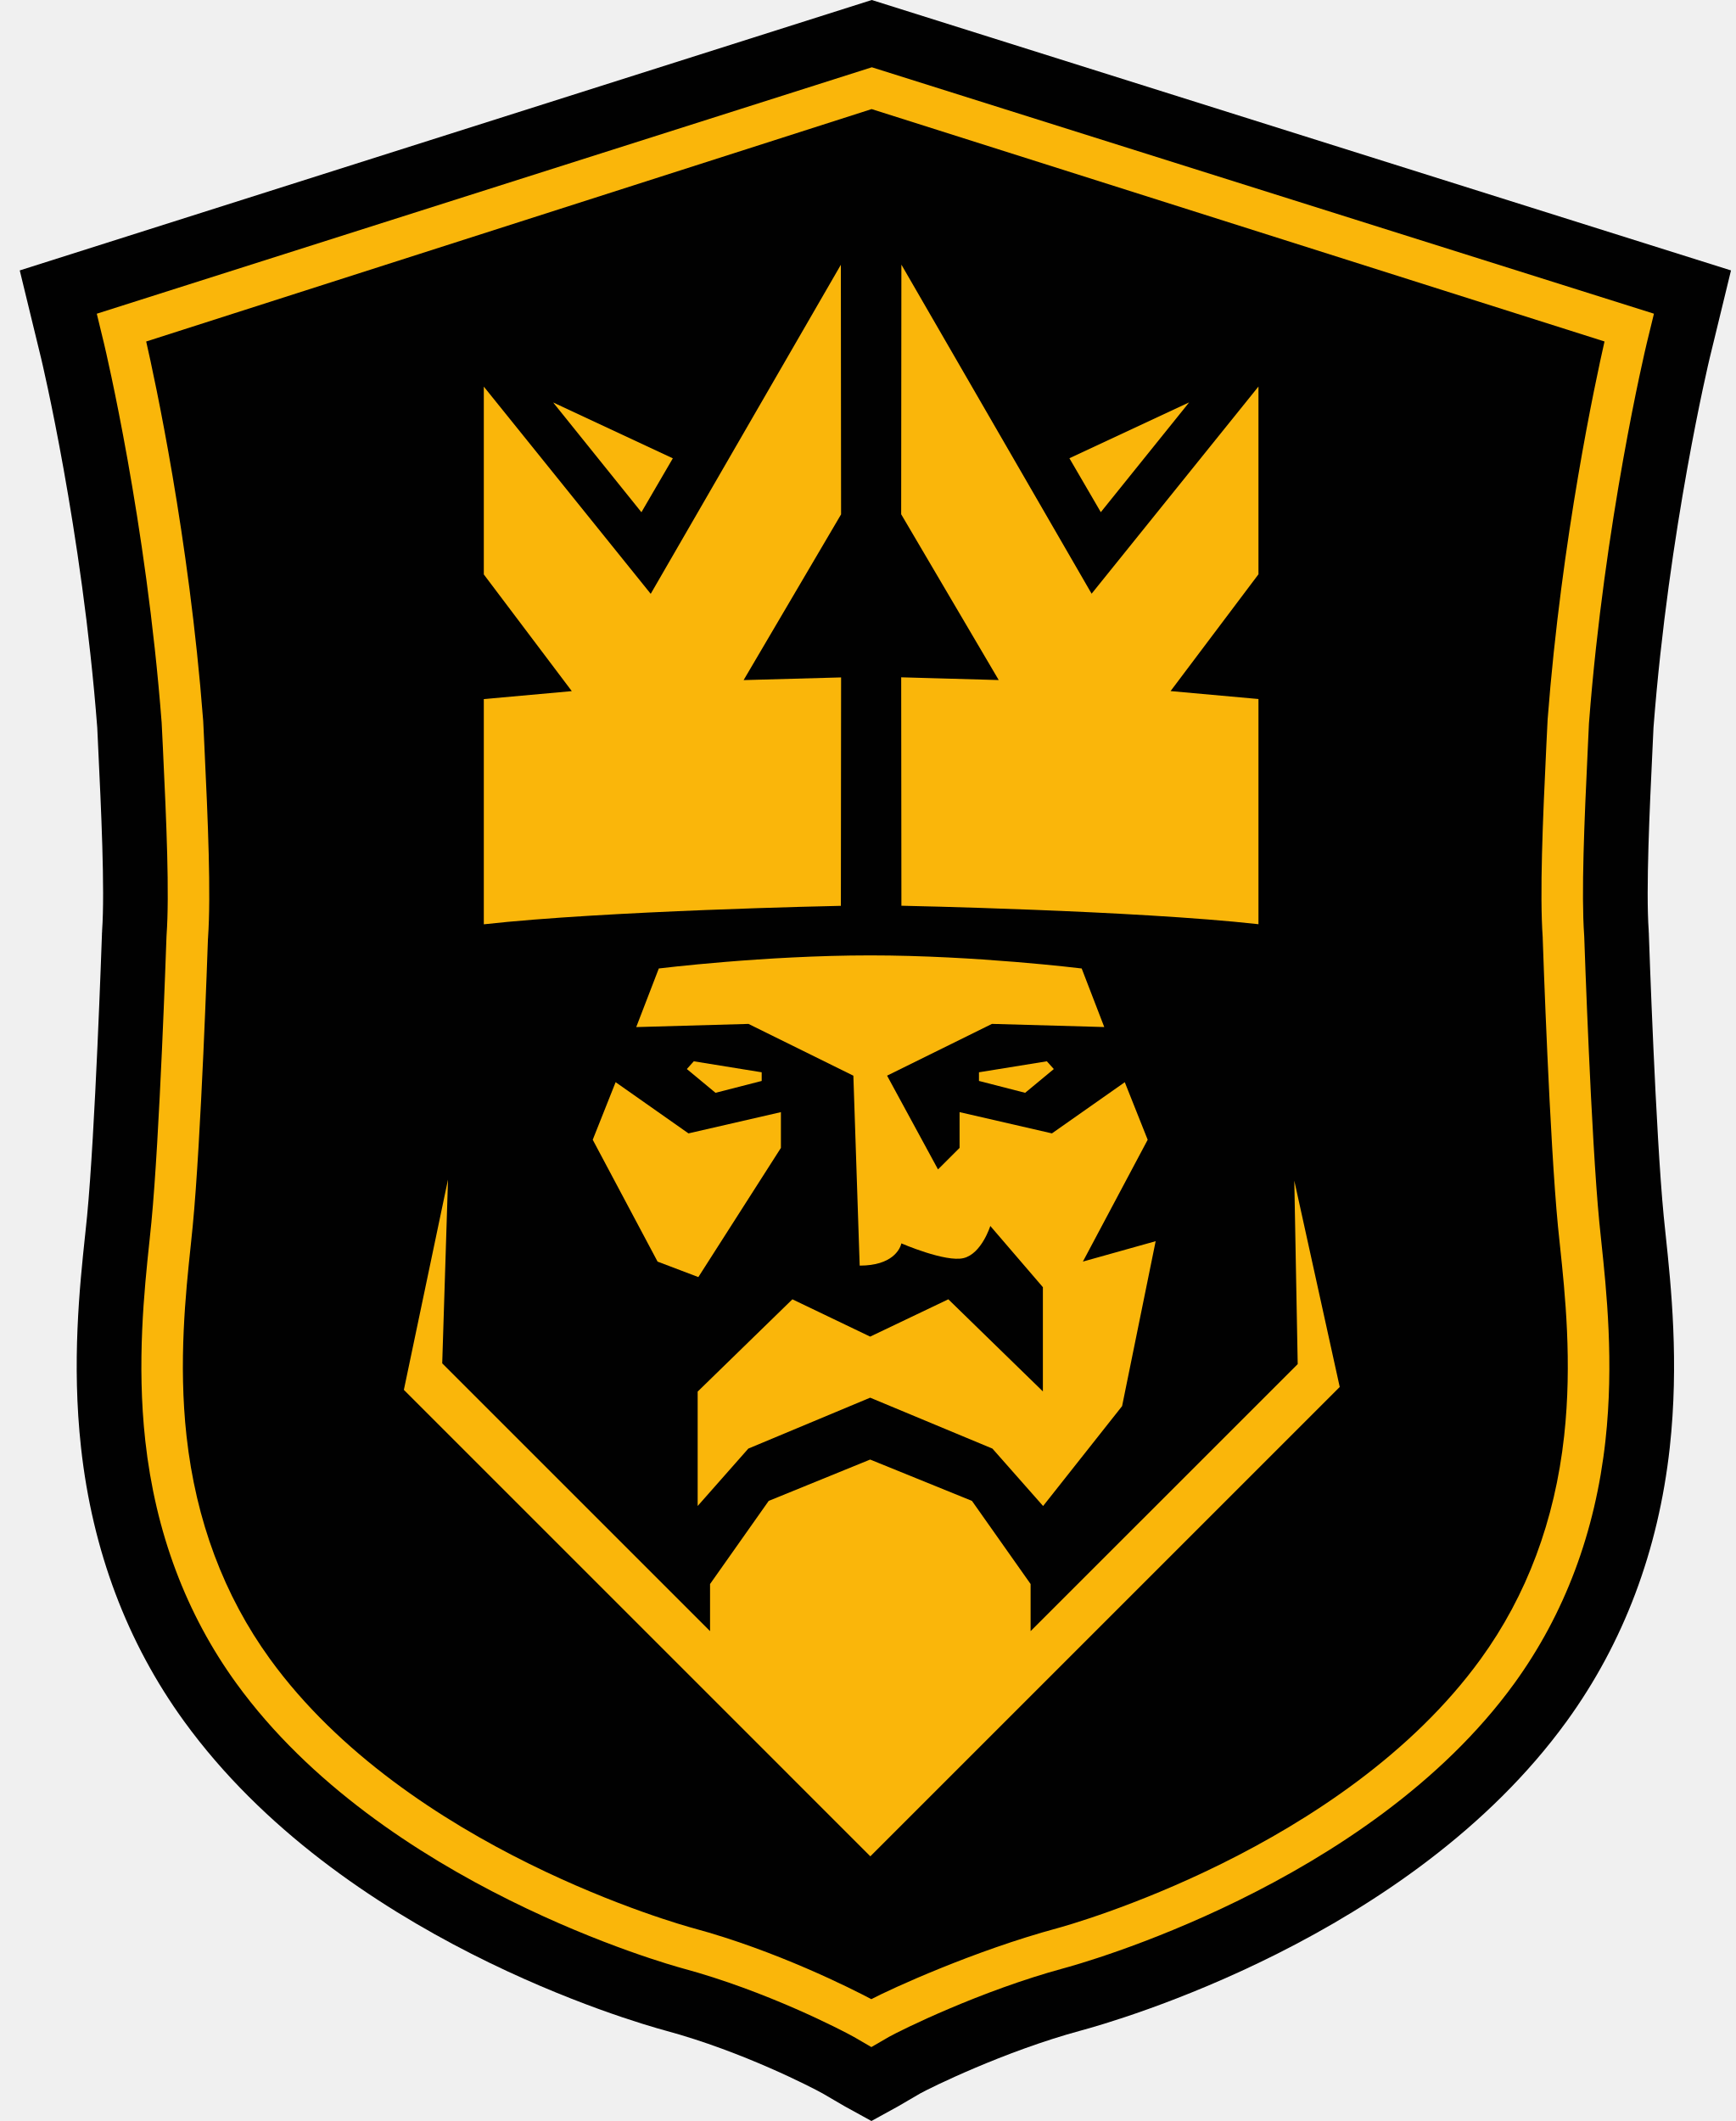
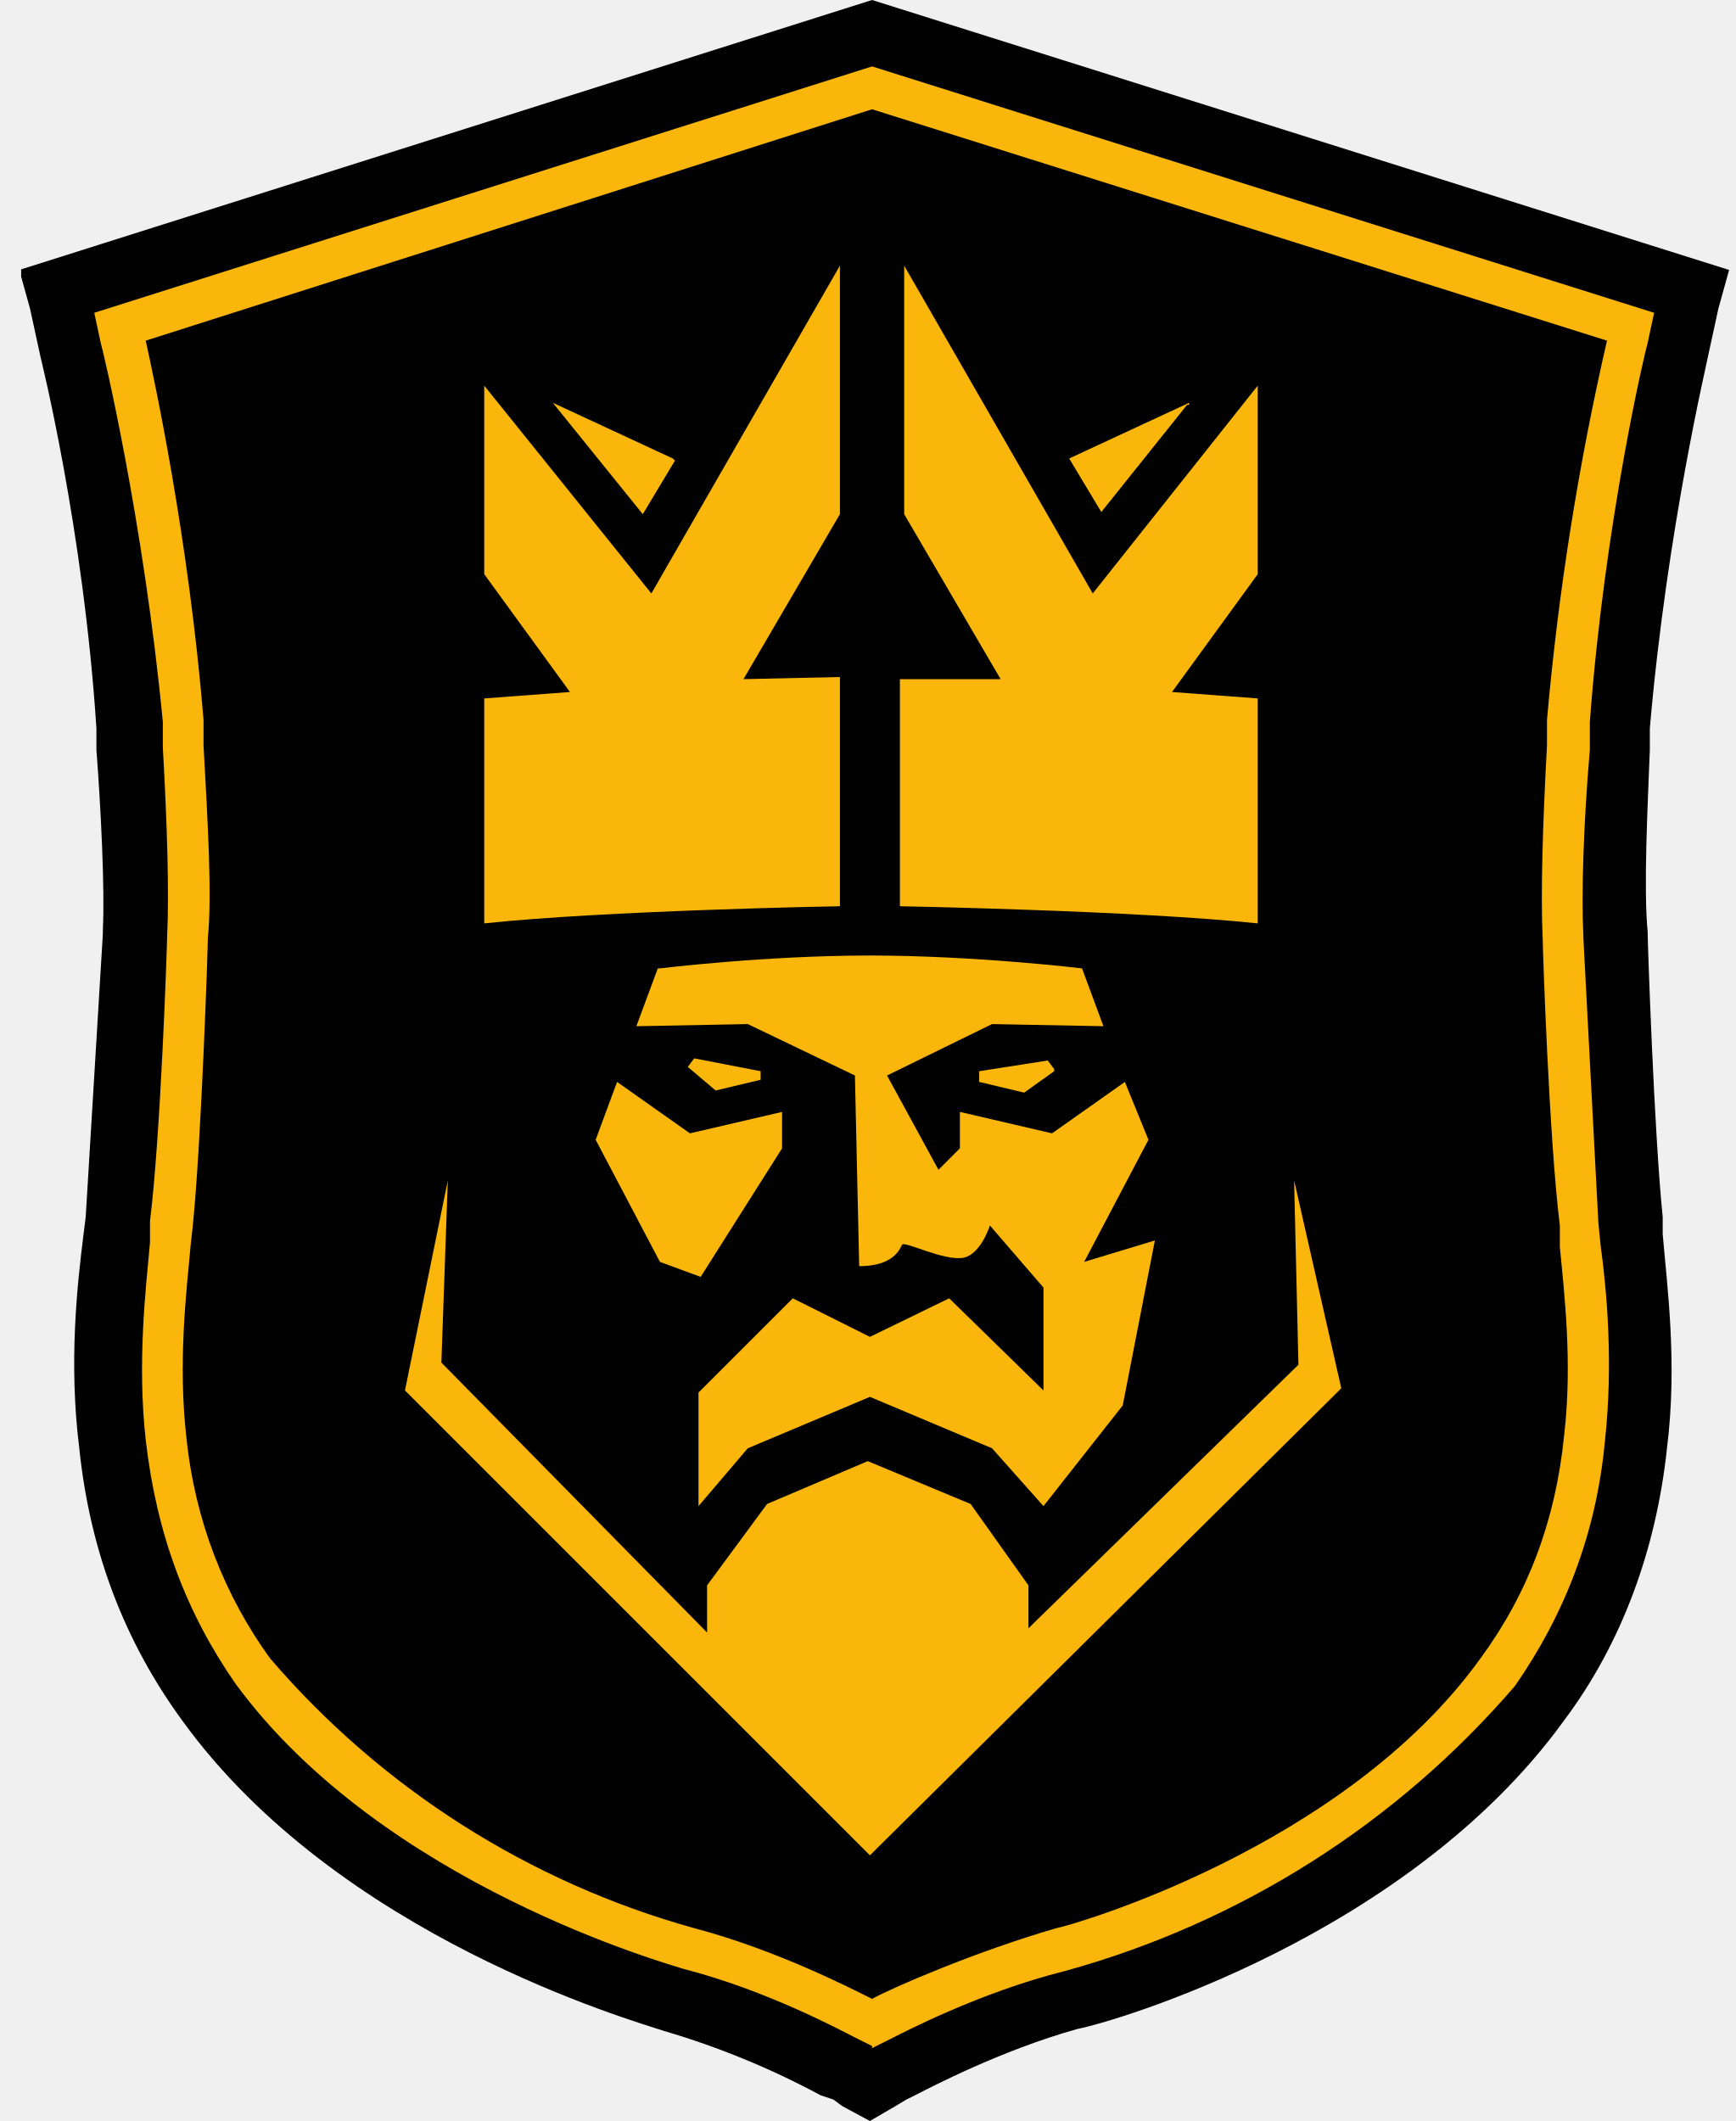
<svg xmlns="http://www.w3.org/2000/svg" width="81" height="99" fill="none">
  <g clip-path="url(#a)">
-     <path fill="#010101" d="M40.687 0 .922 12.622l.442 1.82.552 2.27c.02.08 1.91 7.985 2.623 17.251.015.323.033.682.05 1.072.124 2.586.312 6.494.176 8.407v.04l-.007.093v.04c-.014.376-.32 9.285-.693 13.141-.026.273-.057.567-.091.882l-.003.025c-.25 2.363-.629 5.935-.189 9.908.531 4.807 2.15 9.105 4.811 12.774 7.324 10.102 20.953 14.026 22.483 14.44 3.603.976 6.877 2.682 7.313 2.925l.573.335.471.274 1.238.681 1.237-.68.471-.275.574-.335c.435-.243 3.895-1.957 7.497-2.933 1.53-.414 15.345-4.33 22.668-14.432 2.66-3.669 4.279-7.967 4.812-12.774.438-3.973.061-7.545-.189-9.908l-.003-.025c-.033-.313-.065-.607-.091-.882-.374-3.856-.68-12.765-.692-13.142v-.038l-.007-.095v-.039c-.138-1.913.05-5.821.173-8.407.02-.39.035-.749.05-1.072.713-9.266 2.604-17.173 2.623-17.251l.552-2.27.442-1.82L40.687 0Z" />
-     <path fill="#FAB60A" d="m40.669 95.55-.814-.473c-.585-.326-4.085-2.144-7.991-3.201-.569-.154-13.998-3.877-20.83-13.3-2.35-3.24-3.78-7.053-4.254-11.335-.402-3.648-.045-7.025.19-9.26l.009-.081c.032-.302.061-.587.087-.851.385-3.973.69-12.94.704-13.32l.004-.08c.137-1.935-.003-5.245-.172-8.755l-.057-1.158C6.823 24.33 4.93 16.35 4.85 16.016l-.333-1.373L40.69 3.14l36.502 11.502-.331 1.36c-.08.332-1.977 8.338-2.7 17.733l-.003.047-.052 1.112c-.167 3.506-.307 6.811-.172 8.745l.005.09c.013.38.32 9.364.703 13.32.027.281.06.585.094.908l.003.028c.236 2.233.593 5.608.19 9.255-.472 4.281-1.905 8.095-4.254 11.336-6.831 9.422-20.446 13.137-21.014 13.29-3.908 1.06-7.595 2.885-8.178 3.21l-.814.473ZM9.706 43.803c-.017.494-.323 9.425-.712 13.43-.026.27-.057.561-.089.872l-.008.077c-.228 2.154-.572 5.406-.192 8.844.435 3.944 1.748 7.448 3.897 10.412 6.433 8.873 19.226 12.419 19.767 12.565 3.869 1.048 7.377 2.823 8.298 3.31.923-.487 4.802-2.262 8.672-3.31.541-.146 13.332-3.692 19.766-12.565 2.15-2.964 3.461-6.468 3.896-10.412.38-3.438.038-6.686-.19-8.837l-.003-.028c-.036-.33-.068-.638-.096-.925-.386-3.99-.695-12.93-.711-13.433v-.04c-.143-2.04-.002-5.403.169-8.963l.06-1.217c.651-8.483 2.251-15.867 2.655-17.644L40.68 5.092 6.823 15.94c.4 1.751 2 9.13 2.655 17.645l.007.09.053 1.125c.171 3.565.312 6.934.171 8.975v.028h-.003Z" />
-     <path fill="#FAB60A" d="M42.06 31.616v.049l.01 10.611s10.917.221 16.651.861h.013V32.628l-4.08-.369h-.023l4.09-5.436.013-.016v-8.765l-7.787 9.67-8.878-15.36v.072l-.01 11.58 4.552 7.737h-.043l-4.509-.127v.002ZM27.664 53.2l.004.007 3.022 5.68 1.903.722 3.84-6.009.013-.02v-1.67l-4.314.992-3.4-2.39-1.068 2.687Z" />
-     <path fill="#FAB60A" d="m30.747 45.206-1.053 2.734h.007l5.231-.148 4.896 2.417.295 8.865c1.535 0 1.868-.778 1.932-.986v-.003c.01-.03.013-.049.013-.049s2.062.894 2.904.687c.841-.203 1.247-1.5 1.247-1.5l2.454 2.858v4.865l-.013-.013-4.4-4.287-3.648 1.742-3.63-1.741-4.421 4.307v5.34l2.365-2.68 5.686-2.376 5.706 2.377 2.365 2.68 3.684-4.66.003-.005 1.566-7.696-3.38.947-.016.005 3.006-5.653.018-.034-1.069-2.686-3.4 2.389-4.31-.992v1.67l-.013.012-.994.991-2.358-4.341-.018-.035 4.895-2.416 5.208.146h.032l-1.053-2.732s-4.955-.611-9.872-.611c-4.916 0-9.859.61-9.859.61l-.006.002Z" />
-     <path fill="#FAB60A" d="M45.69 50.097v.357l2.155.554 1.306-1.082.032-.027-.325-.362-3.168.513v.047ZM22.58 32.633v10.51c5.659-.633 16.385-.857 16.652-.862h.013l.01-10.662-4.532.125h-.017l4.535-7.713.013-.021-.01-11.651-8.874 15.359-7.79-9.672v8.766l4.106 5.447-.047.005-4.06.367v.002ZM20.895 55.122l-2.046 9.752L40.62 86.646l21.887-21.887.02-.02-2.12-9.63.002.117.157 8.445-.013.013L48.1 76.135v-2.199l-2.737-3.88-4.752-1.93-4.735 1.93-2.737 3.88V76.135l-.013-.013-12.487-12.487.27-8.574-.014.061ZM35.536 50.458l.013-.004v-.404l-3.169-.513-.324.362.018.014 1.32 1.095 2.142-.55ZM55.442 18.853l.055-.07-5.586 2.607.02.034 1.445 2.482 4.066-5.053Z" />
-     <path fill="#FAB60A" d="m31.377 21.437.024-.044-5.582-2.607.07.09 4.047 5.033 1.44-2.472Z" />
+     <path fill="#010101" d="M40.7 0 .9 12.6l.5 1.8.5 2.3s2 8 2.6 17.3v1c.2 2.6.4 6.5.3 8.4v.2L4 56.8l-.1.8c-.3 2.4-.7 6-.2 10 .5 4.8 2.1 9 4.8 12.7 7.3 10.1 21 14 22.5 14.5a38 38 0 0 1 7.3 3l.6.2.4.3 1.3.7 1.2-.7.5-.3.6-.3c.4-.2 3.8-2 7.4-3 1.6-.3 15.4-4.3 22.7-14.4 2.7-3.6 4.3-8 4.8-12.7.5-4 0-7.6-.2-10v-.8c-.4-3.9-.7-12.8-.7-13.2v-.1c-.2-2 0-5.9.1-8.5v-1c.8-9.3 2.7-17.2 2.7-17.3l.5-2.3.5-1.8L40.7 0Z" />
+     <path fill="#FAB60A" d="m40.7 95.5-.8-.4c-.6-.3-4.1-2.2-8-3.2-.6-.2-14-3.9-20.9-13.3-2.3-3.3-3.7-7-4.2-11.4-.4-3.6 0-7 .2-9.2v-1c.5-4 .8-12.9.8-13.3.1-2 0-5.3-.2-8.8v-1.2C6.7 24.3 4.8 16.3 4.7 16l-.3-1.4L40.7 3.1l36.5 11.5-.3 1.4c-.1.3-2 8.3-2.7 17.7V35c-.3 3.5-.4 6.8-.3 8.7v.1l.7 13.3.1 1c.3 2.2.6 5.6.2 9.2-.4 4.3-1.9 8.1-4.2 11.4a42.6 42.6 0 0 1-21 13.3c-4 1-7.6 2.9-8.2 3.2l-.8.4Zm-31-51.7c0 .5-.3 9.4-.7 13.4l-.1.9c-.2 2.2-.6 5.5-.2 9 .4 3.9 1.8 7.4 3.9 10.3A40.3 40.3 0 0 0 32.4 90c3.8 1 7.3 2.8 8.3 3.3.9-.5 4.8-2.2 8.6-3.3.6-.1 13.4-3.7 19.8-12.6 2.2-3 3.5-6.4 3.9-10.4.4-3.4 0-6.7-.2-8.8v-1c-.5-4-.8-12.9-.8-13.4-.1-2 0-5.4.2-9v-1.2A130 130 0 0 1 75 15.9L40.7 5.1 6.8 15.9c.4 1.8 2 9.2 2.7 17.7v1.2c.2 3.6.4 7 .2 9Z" />
+     <path fill="#FAB60A" d="M42 31.6v10.7s11 .2 16.7.8V32.6l-4-.3 4-5.5V18L51 27.7l-8.8-15.3V24l4.5 7.7H42ZM27.8 53.2l3 5.7 1.9.7 3.8-6v-1.7l-4.3 1-3.4-2.4-1 2.7Z" />
+     <path fill="#FAB60A" d="m30.7 45.2-1 2.7 5.2-.1 5 2.4.2 8.9c1.6 0 1.9-.8 2-1s2 .8 2.9.6c.8-.2 1.2-1.5 1.2-1.5l2.5 2.9v4.8l-4.4-4.3-3.7 1.8-3.6-1.8-4.4 4.4v5.3l2.3-2.7 5.7-2.4 5.7 2.4 2.4 2.7 3.7-4.7 1.5-7.7-3.3 1 3-5.7-1.1-2.7-3.4 2.4-4.3-1v1.7l-1 1-2.4-4.4 4.9-2.4 5.2.1-1-2.7s-5-.6-9.9-.6-9.8.6-9.8.6Z" />
+     <path fill="#FAB60A" d="M45.7 50.1v.4l2.1.5 1.4-1v-.1l-.3-.4-3.2.5v.1ZM22.6 32.6v10.5c5.6-.6 16.4-.8 16.6-.8V31.6l-4.5.1 4.5-7.7V12.4l-8.8 15.3-7.8-9.7v8.8l4 5.5-4 .3Zm-1.7 22.5-2 9.8 21.7 21.7 22-21.8-2.2-9.7v.1l.2 8.5L48 76V74l-2.7-3.8-4.8-2-4.7 2-2.8 3.8v2.2L20.6 63.6l.3-8.5Zm14.6-4.6V50l-3.1-.6-.3.4 1.3 1.1 2.1-.5Zm20-31.6v-.1l-5.6 2.6 1.5 2.5 4-5Z" />
+     <path fill="#FAB60A" d="m31.4 21.4-5.6-2.6L30 24l1.5-2.5Z" />
  </g>
  <defs>
    <clipPath id="a">
-       <path fill="#fff" d="M.922 0h79.866v99H.922z" />
+       <path fill="#fff" d="M1 0h79.8v99H.9z" />
    </clipPath>
  </defs>
</svg>
